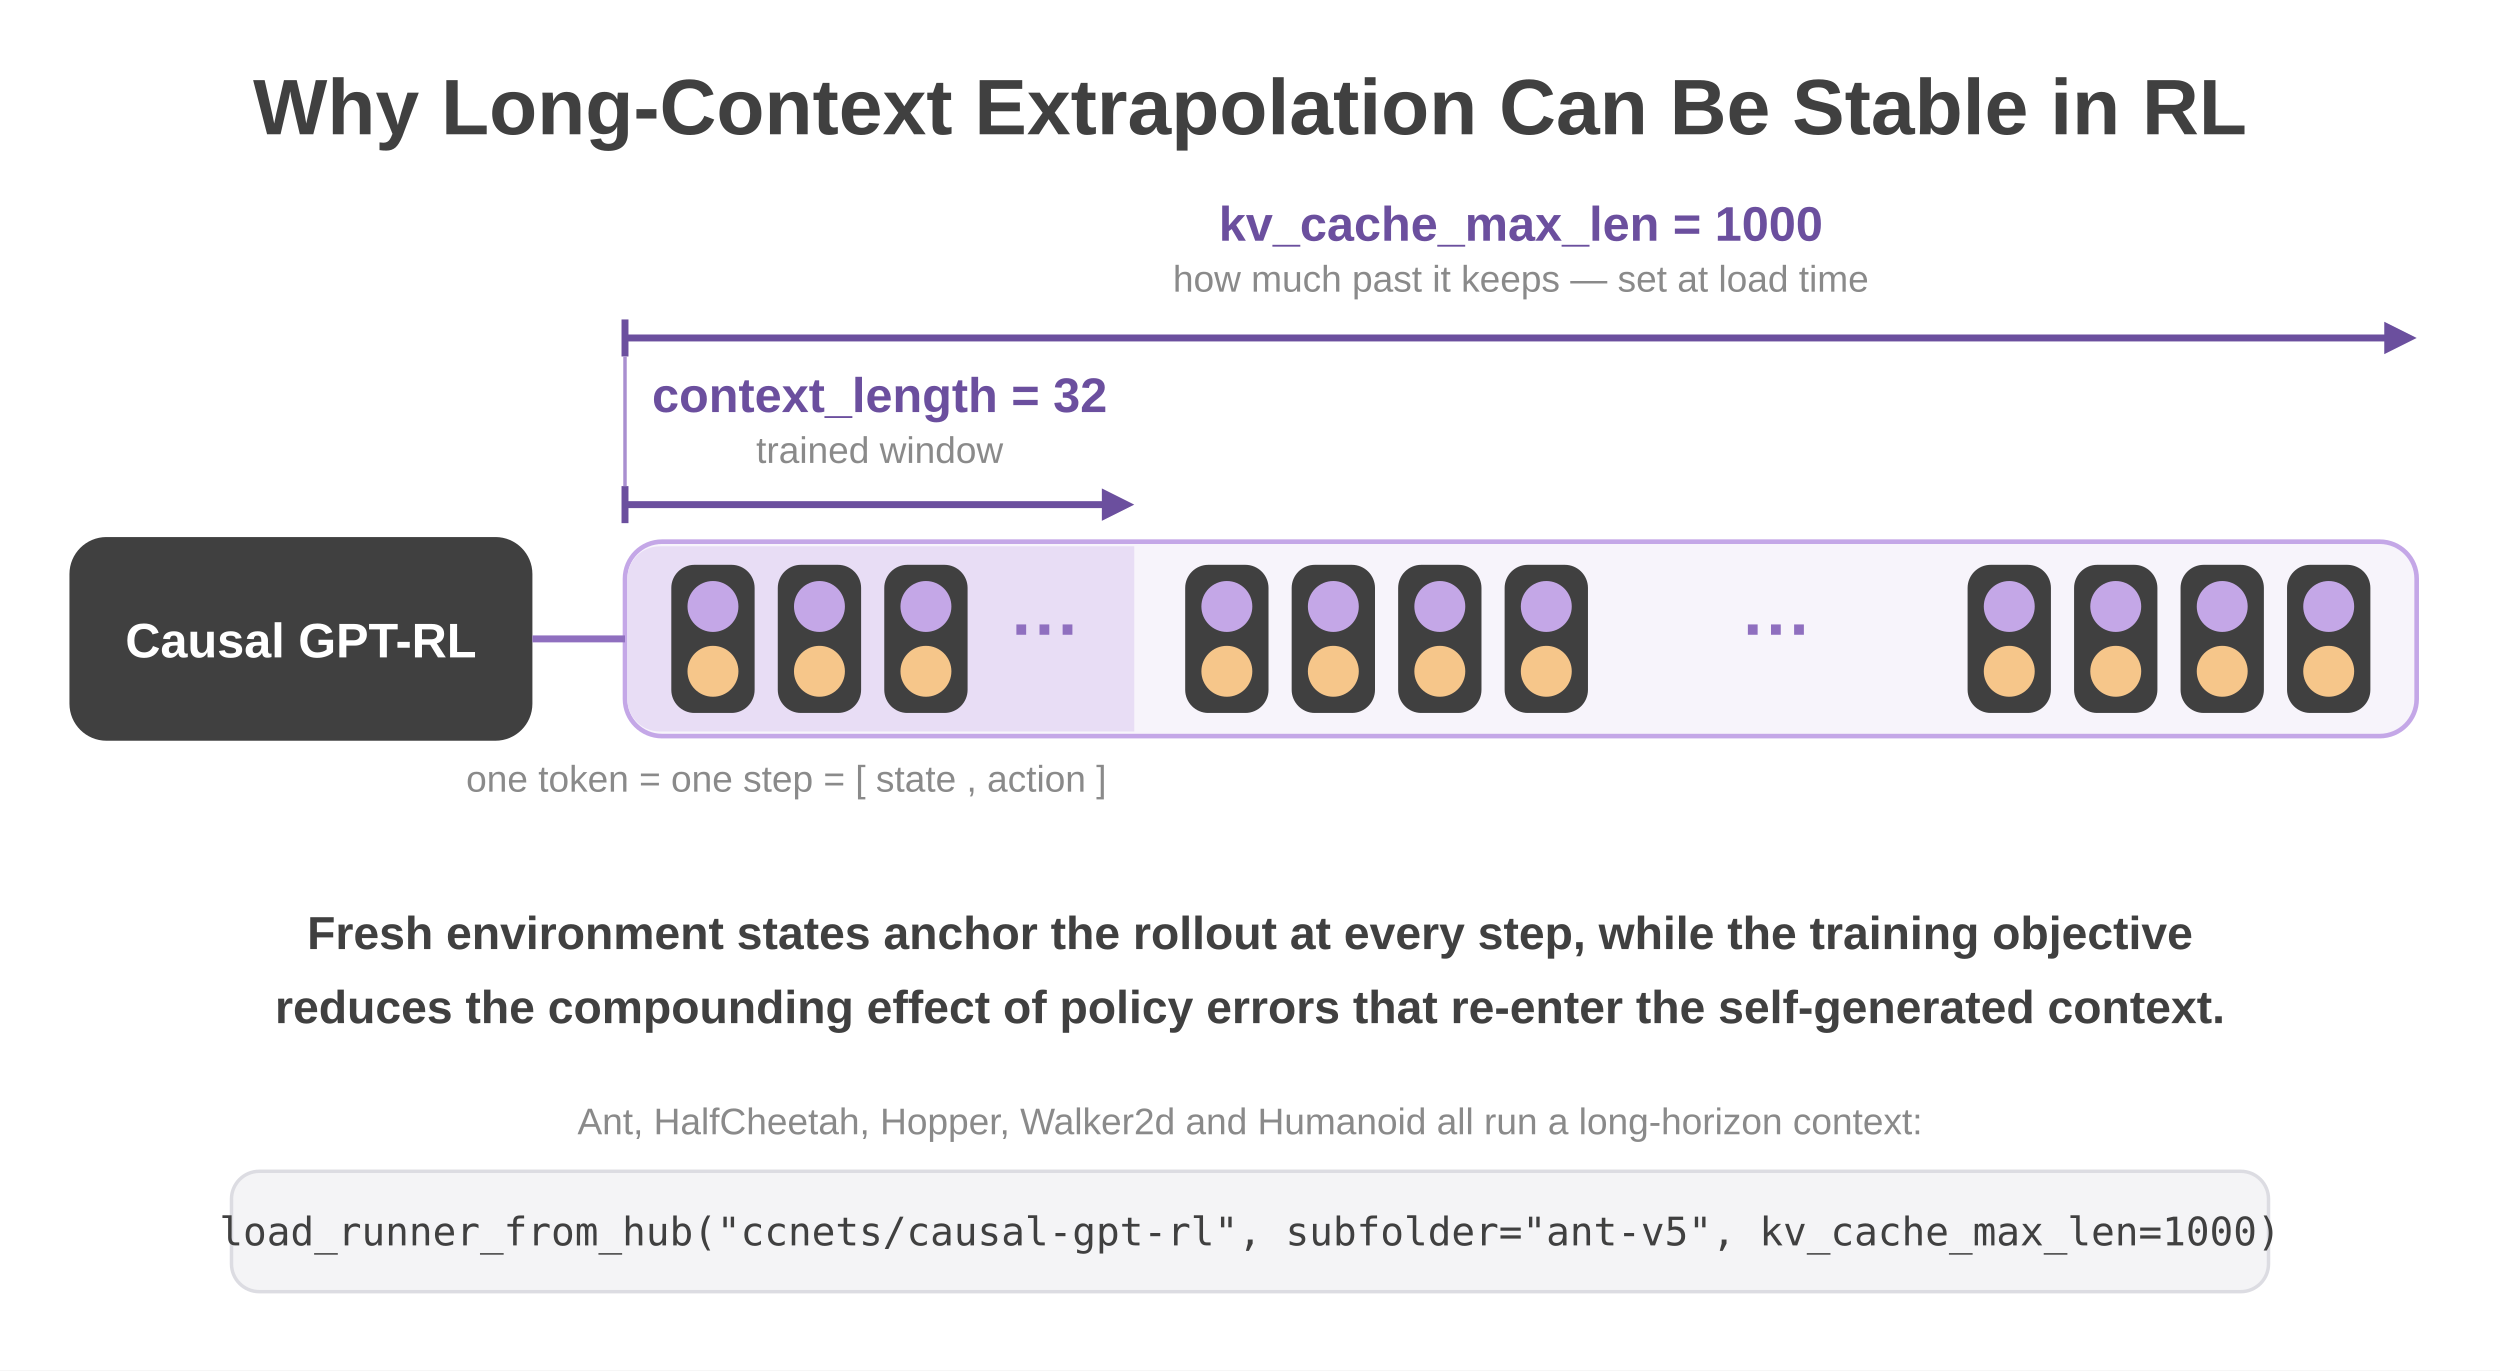
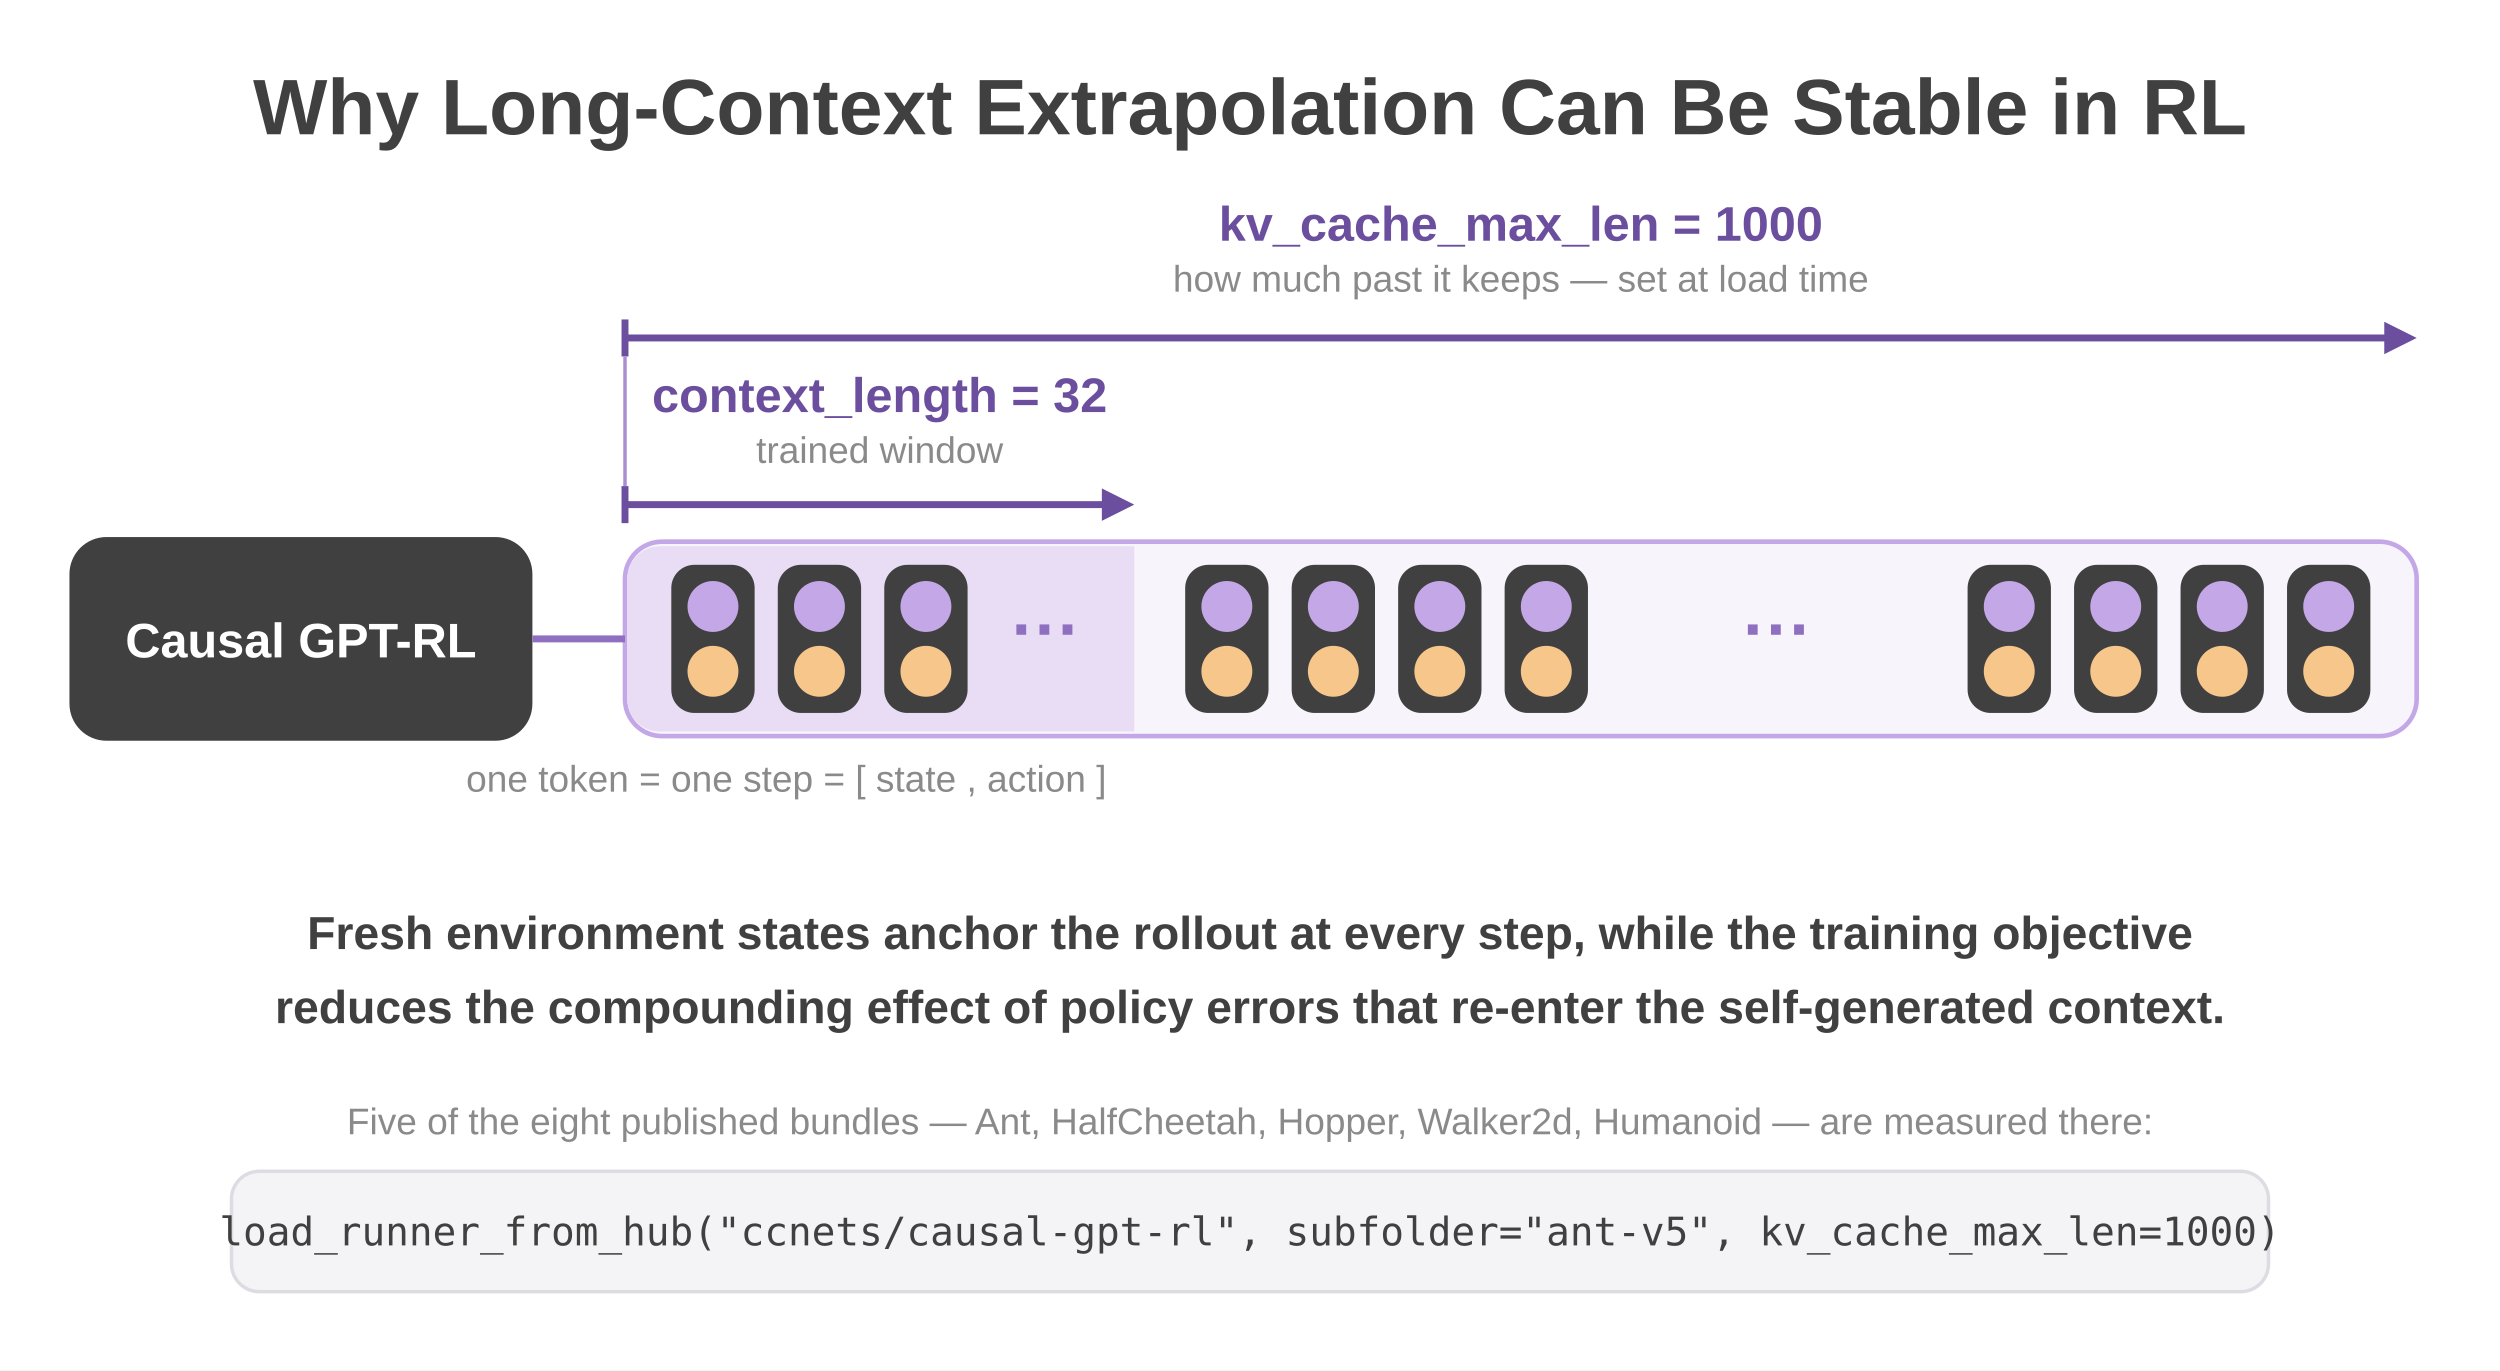
<svg xmlns="http://www.w3.org/2000/svg" viewBox="0 0 1080 592" width="1080" height="592" font-family="Segoe UI, Arial, sans-serif">
  <rect width="1080" height="592" fill="#ffffff" />
  <text x="540" y="58" text-anchor="middle" font-size="34" font-weight="700" fill="#404040">Why Long-Context Extrapolation Can Be Stable in RL</text>
  <text x="657" y="104" text-anchor="middle" font-size="21" font-weight="700" fill="#6b4f9e">kv_cache_max_len = 1000</text>
  <text x="657" y="126" text-anchor="middle" font-size="16" fill="#8a8a8a">how much past it keeps — set at load time</text>
  <path d="M270 138 V 154 M270 146 H 1032" fill="none" stroke="#6b4f9e" stroke-width="3" />
  <polygon points="1044,146 1030,139 1030,153" fill="#6b4f9e" />
  <text x="380" y="178" text-anchor="middle" font-size="21" font-weight="700" fill="#6b4f9e">context_length = 32</text>
  <text x="380" y="200" text-anchor="middle" font-size="16" fill="#8a8a8a">trained window</text>
  <path d="M270 210 V 226 M270 218 H 478" fill="none" stroke="#6b4f9e" stroke-width="3" />
  <polygon points="490,218 476,211 476,225" fill="#6b4f9e" />
  <path d="M270 154 V 210" fill="none" stroke="#a98fd0" stroke-width="1.5" />
  <rect x="270" y="234" width="774" height="84" rx="16" fill="#f7f4fb" stroke="#c4a7e7" stroke-width="2" />
  <path d="M285 236 H 490 V 316 H 285 A 14 14 0 0 1 271 302 V 250 A 14 14 0 0 1 285 236 Z" fill="#e8ddf5" />
  <rect x="290" y="244" width="36" height="64" rx="10" fill="#404040" />
  <circle cx="308" cy="262" r="11" fill="#c4a7e7" />
  <circle cx="308" cy="290" r="11" fill="#f6c68a" />
  <rect x="336" y="244" width="36" height="64" rx="10" fill="#404040" />
  <circle cx="354" cy="262" r="11" fill="#c4a7e7" />
  <circle cx="354" cy="290" r="11" fill="#f6c68a" />
  <rect x="382" y="244" width="36" height="64" rx="10" fill="#404040" />
  <circle cx="400" cy="262" r="11" fill="#c4a7e7" />
  <circle cx="400" cy="290" r="11" fill="#f6c68a" />
  <text x="452" y="282" text-anchor="middle" font-size="30" font-weight="700" fill="#8f6fbf">···</text>
  <rect x="512" y="244" width="36" height="64" rx="10" fill="#404040" />
  <circle cx="530" cy="262" r="11" fill="#c4a7e7" />
  <circle cx="530" cy="290" r="11" fill="#f6c68a" />
  <rect x="558" y="244" width="36" height="64" rx="10" fill="#404040" />
  <circle cx="576" cy="262" r="11" fill="#c4a7e7" />
  <circle cx="576" cy="290" r="11" fill="#f6c68a" />
  <rect x="604" y="244" width="36" height="64" rx="10" fill="#404040" />
  <circle cx="622" cy="262" r="11" fill="#c4a7e7" />
  <circle cx="622" cy="290" r="11" fill="#f6c68a" />
  <rect x="650" y="244" width="36" height="64" rx="10" fill="#404040" />
  <circle cx="668" cy="262" r="11" fill="#c4a7e7" />
  <circle cx="668" cy="290" r="11" fill="#f6c68a" />
  <text x="768" y="282" text-anchor="middle" font-size="30" font-weight="700" fill="#8f6fbf">···</text>
  <rect x="850" y="244" width="36" height="64" rx="10" fill="#404040" />
  <circle cx="868" cy="262" r="11" fill="#c4a7e7" />
  <circle cx="868" cy="290" r="11" fill="#f6c68a" />
  <rect x="896" y="244" width="36" height="64" rx="10" fill="#404040" />
  <circle cx="914" cy="262" r="11" fill="#c4a7e7" />
  <circle cx="914" cy="290" r="11" fill="#f6c68a" />
  <rect x="942" y="244" width="36" height="64" rx="10" fill="#404040" />
  <circle cx="960" cy="262" r="11" fill="#c4a7e7" />
  <circle cx="960" cy="290" r="11" fill="#f6c68a" />
  <rect x="988" y="244" width="36" height="64" rx="10" fill="#404040" />
  <circle cx="1006" cy="262" r="11" fill="#c4a7e7" />
  <circle cx="1006" cy="290" r="11" fill="#f6c68a" />
  <rect x="30" y="232" width="200" height="88" rx="16" fill="#404040" />
  <text x="130" y="284" text-anchor="middle" font-size="21" font-weight="700" fill="#ffffff">Causal GPT-RL</text>
  <path d="M230 276 H 270" fill="none" stroke="#8f6fbf" stroke-width="3" />
  <text x="478" y="342" text-anchor="end" font-size="16" fill="#8a8a8a" xml:space="preserve">one token = one step = [ state , action ]</text>
  <text x="540" y="410" text-anchor="middle" font-size="20" font-weight="700" fill="#404040">Fresh environment states anchor the rollout at every step, while the training objective</text>
  <text x="540" y="442" text-anchor="middle" font-size="20" font-weight="700" fill="#404040">reduces the compounding effect of policy errors that re-enter the self-generated context.</text>
-   <text x="540" y="490" text-anchor="middle" font-size="16" fill="#8a8a8a">Ant, HalfCheetah, Hopper, Walker2d and Humanoid all run a long-horizon context:</text>
+   <text x="540" y="490" text-anchor="middle" font-size="16" fill="#8a8a8a">Five of the eight published bundles — Ant, HalfCheetah, Hopper, Walker2d, Humanoid — are measured there:</text>
  <rect x="100" y="506" width="880" height="52" rx="12" fill="#f4f4f6" stroke="#dcdce2" stroke-width="1.5" />
  <text x="540" y="538" text-anchor="middle" font-size="17" font-family="Consolas, Menlo, monospace" fill="#404040">load_runner_from_hub("ccnets/causal-gpt-rl", subfolder="ant-v5", kv_cache_max_len=1000)</text>
</svg>
